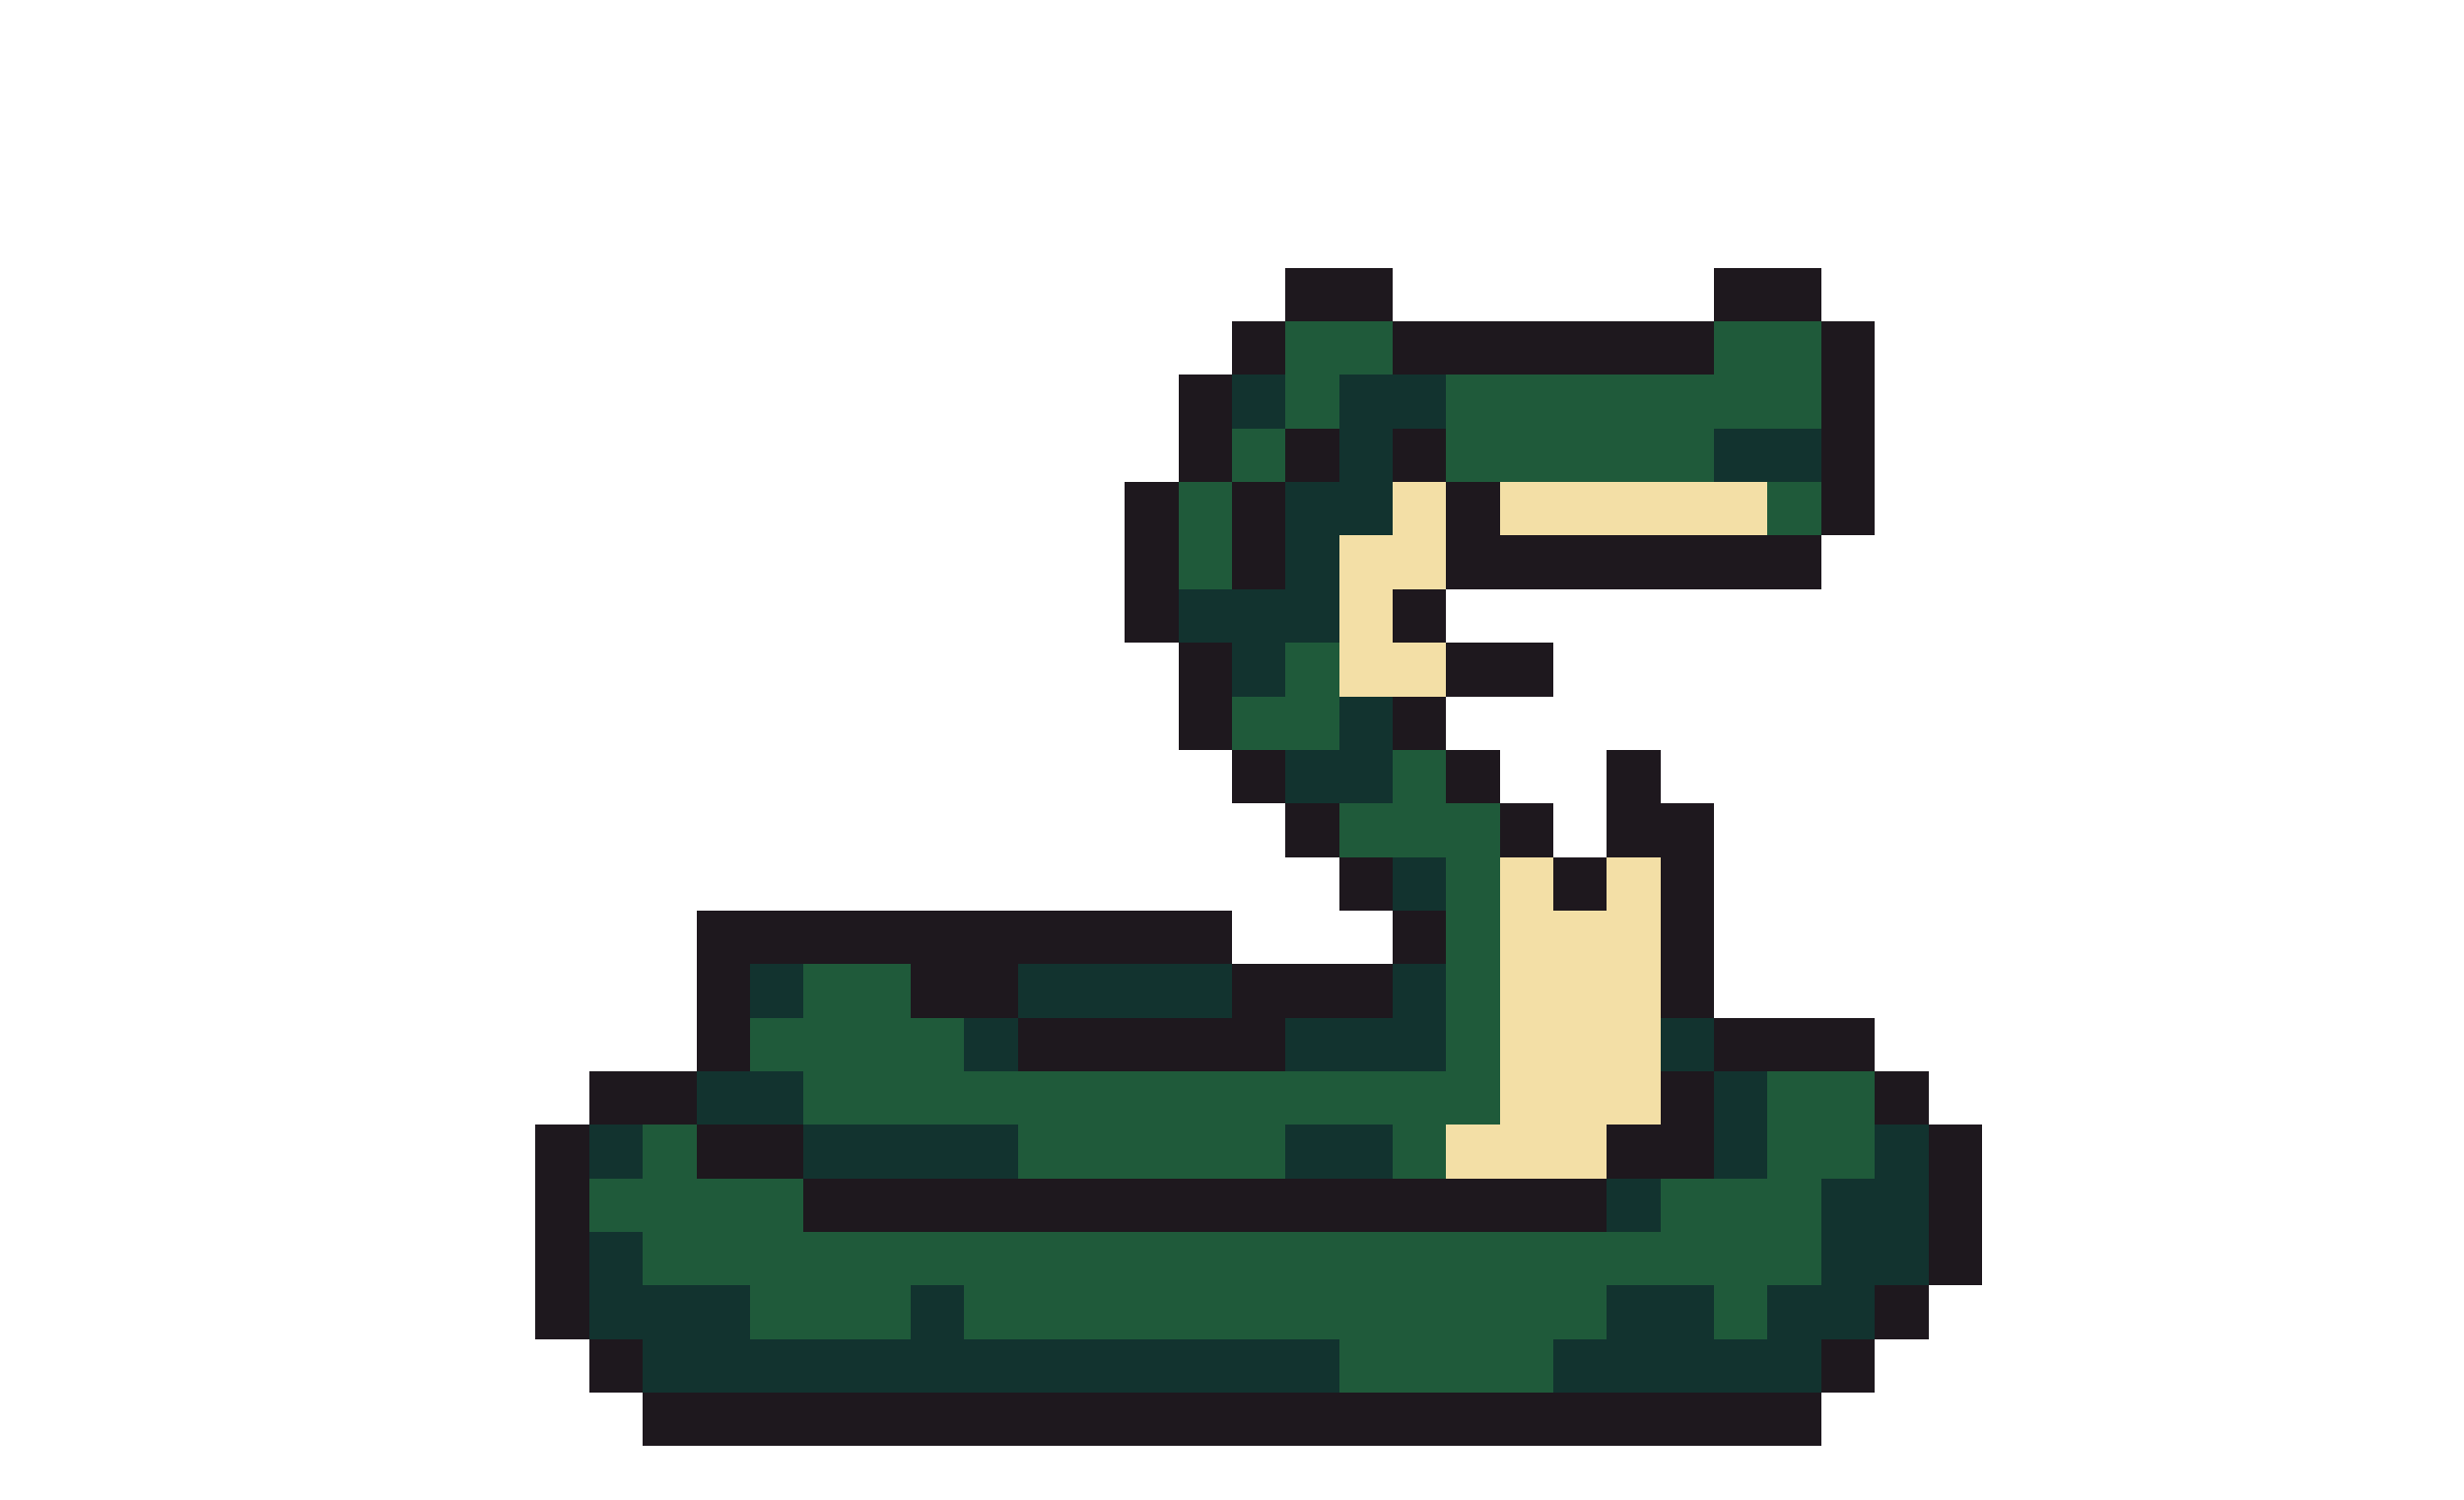
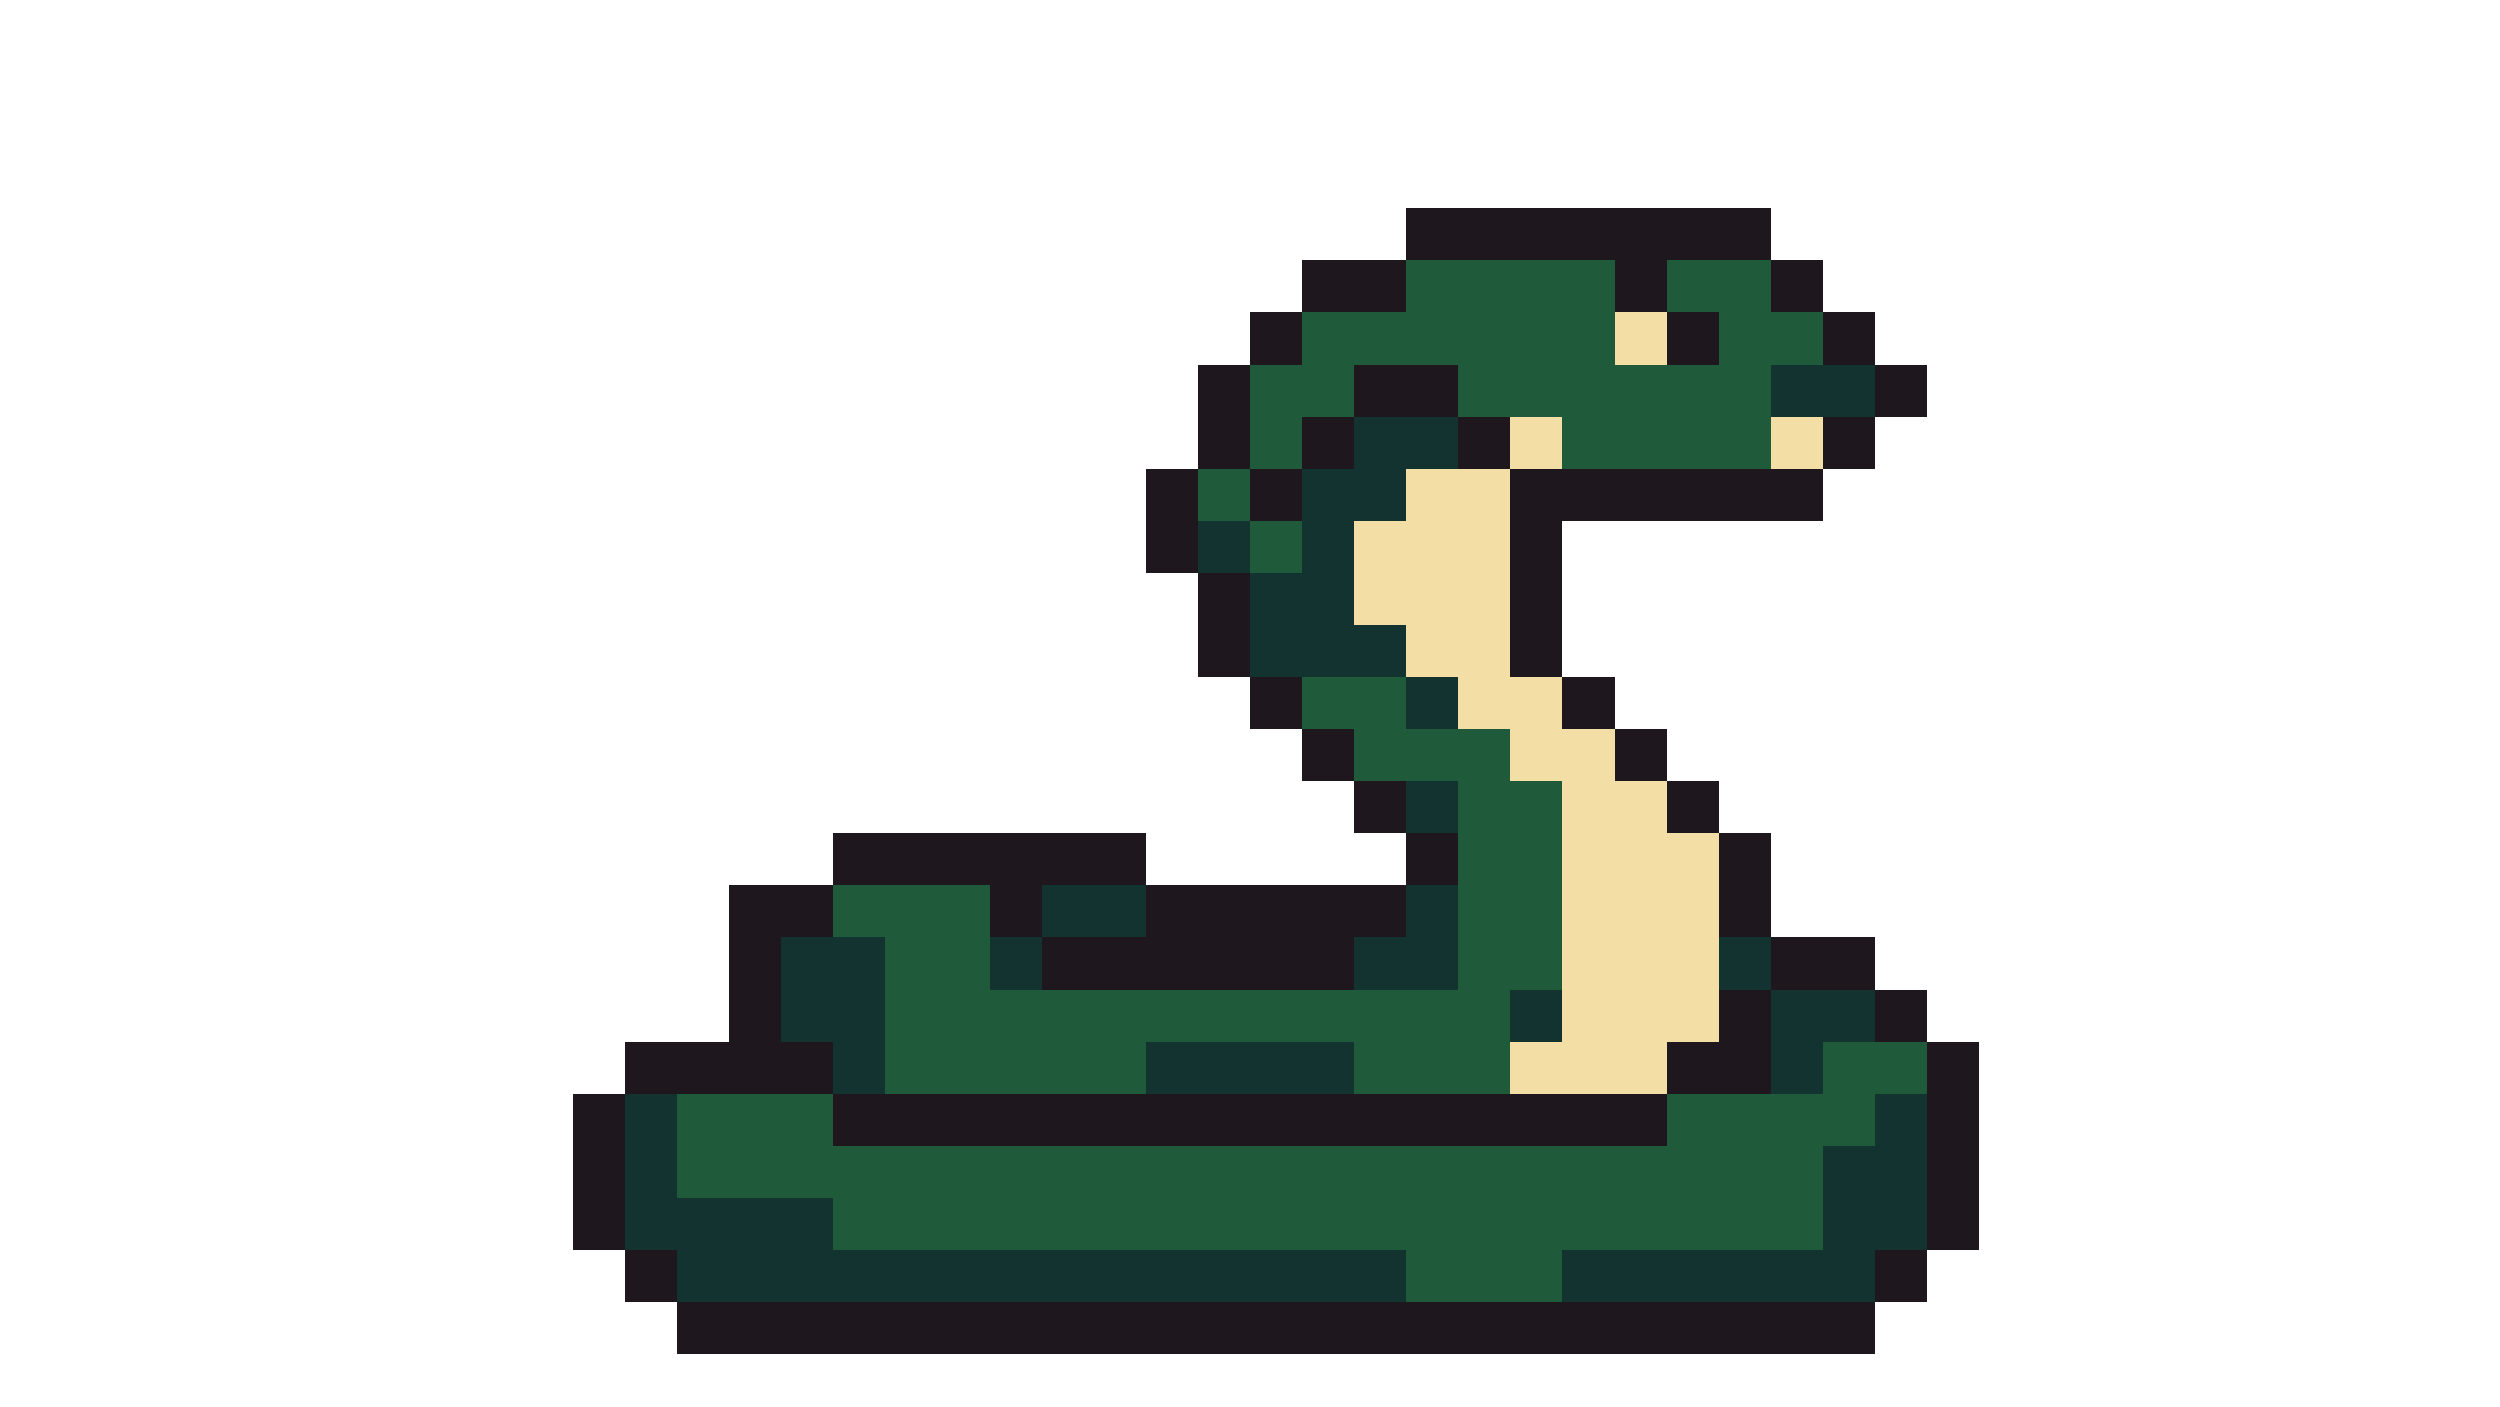
- <svg xmlns="http://www.w3.org/2000/svg" width="46" height="28" viewBox="0 0 46 28" shape-rendering="crispEdges">
-   <rect x="24" y="5" width="2" height="1" fill="#1e181e" />
-   <rect x="32" y="5" width="2" height="1" fill="#1e181e" />
-   <rect x="23" y="6" width="1" height="1" fill="#1e181e" />
-   <rect x="24" y="6" width="2" height="1" fill="#1f5a3a" />
-   <rect x="26" y="6" width="6" height="1" fill="#1e181e" />
-   <rect x="32" y="6" width="2" height="1" fill="#1f5a3a" />
-   <rect x="34" y="6" width="1" height="1" fill="#1e181e" />
-   <rect x="22" y="7" width="1" height="1" fill="#1e181e" />
-   <rect x="23" y="7" width="1" height="1" fill="#12332f" />
-   <rect x="24" y="7" width="1" height="1" fill="#1f5a3a" />
-   <rect x="25" y="7" width="2" height="1" fill="#12332f" />
-   <rect x="27" y="7" width="7" height="1" fill="#1f5a3a" />
-   <rect x="34" y="7" width="1" height="1" fill="#1e181e" />
-   <rect x="22" y="8" width="1" height="1" fill="#1e181e" />
-   <rect x="23" y="8" width="1" height="1" fill="#1f5a3a" />
-   <rect x="24" y="8" width="1" height="1" fill="#1e181e" />
-   <rect x="25" y="8" width="1" height="1" fill="#12332f" />
-   <rect x="26" y="8" width="1" height="1" fill="#1e181e" />
-   <rect x="27" y="8" width="5" height="1" fill="#1f5a3a" />
-   <rect x="32" y="8" width="2" height="1" fill="#12332f" />
-   <rect x="34" y="8" width="1" height="1" fill="#1e181e" />
-   <rect x="21" y="9" width="1" height="1" fill="#1e181e" />
-   <rect x="22" y="9" width="1" height="1" fill="#1f5a3a" />
-   <rect x="23" y="9" width="1" height="1" fill="#1e181e" />
-   <rect x="24" y="9" width="2" height="1" fill="#12332f" />
-   <rect x="26" y="9" width="1" height="1" fill="#f3dfa6" />
-   <rect x="27" y="9" width="1" height="1" fill="#1e181e" />
-   <rect x="28" y="9" width="5" height="1" fill="#f3dfa6" />
-   <rect x="33" y="9" width="1" height="1" fill="#1f5a3a" />
-   <rect x="34" y="9" width="1" height="1" fill="#1e181e" />
-   <rect x="21" y="10" width="1" height="1" fill="#1e181e" />
-   <rect x="22" y="10" width="1" height="1" fill="#1f5a3a" />
-   <rect x="23" y="10" width="1" height="1" fill="#1e181e" />
-   <rect x="24" y="10" width="1" height="1" fill="#12332f" />
-   <rect x="25" y="10" width="2" height="1" fill="#f3dfa6" />
-   <rect x="27" y="10" width="7" height="1" fill="#1e181e" />
-   <rect x="21" y="11" width="1" height="1" fill="#1e181e" />
-   <rect x="22" y="11" width="3" height="1" fill="#12332f" />
-   <rect x="25" y="11" width="1" height="1" fill="#f3dfa6" />
-   <rect x="26" y="11" width="1" height="1" fill="#1e181e" />
-   <rect x="22" y="12" width="1" height="1" fill="#1e181e" />
-   <rect x="23" y="12" width="1" height="1" fill="#12332f" />
-   <rect x="24" y="12" width="1" height="1" fill="#1f5a3a" />
-   <rect x="25" y="12" width="2" height="1" fill="#f3dfa6" />
-   <rect x="27" y="12" width="2" height="1" fill="#1e181e" />
-   <rect x="22" y="13" width="1" height="1" fill="#1e181e" />
-   <rect x="23" y="13" width="2" height="1" fill="#1f5a3a" />
-   <rect x="25" y="13" width="1" height="1" fill="#12332f" />
-   <rect x="26" y="13" width="1" height="1" fill="#1e181e" />
-   <rect x="23" y="14" width="1" height="1" fill="#1e181e" />
-   <rect x="24" y="14" width="2" height="1" fill="#12332f" />
-   <rect x="26" y="14" width="1" height="1" fill="#1f5a3a" />
-   <rect x="27" y="14" width="1" height="1" fill="#1e181e" />
-   <rect x="30" y="14" width="1" height="1" fill="#1e181e" />
-   <rect x="24" y="15" width="1" height="1" fill="#1e181e" />
-   <rect x="25" y="15" width="3" height="1" fill="#1f5a3a" />
-   <rect x="28" y="15" width="1" height="1" fill="#1e181e" />
-   <rect x="30" y="15" width="2" height="1" fill="#1e181e" />
-   <rect x="25" y="16" width="1" height="1" fill="#1e181e" />
-   <rect x="26" y="16" width="1" height="1" fill="#12332f" />
-   <rect x="27" y="16" width="1" height="1" fill="#1f5a3a" />
-   <rect x="28" y="16" width="1" height="1" fill="#f3dfa6" />
-   <rect x="29" y="16" width="1" height="1" fill="#1e181e" />
-   <rect x="30" y="16" width="1" height="1" fill="#f3dfa6" />
-   <rect x="31" y="16" width="1" height="1" fill="#1e181e" />
-   <rect x="13" y="17" width="10" height="1" fill="#1e181e" />
-   <rect x="26" y="17" width="1" height="1" fill="#1e181e" />
-   <rect x="27" y="17" width="1" height="1" fill="#1f5a3a" />
-   <rect x="28" y="17" width="3" height="1" fill="#f3dfa6" />
-   <rect x="31" y="17" width="1" height="1" fill="#1e181e" />
-   <rect x="13" y="18" width="1" height="1" fill="#1e181e" />
-   <rect x="14" y="18" width="1" height="1" fill="#12332f" />
-   <rect x="15" y="18" width="2" height="1" fill="#1f5a3a" />
-   <rect x="17" y="18" width="2" height="1" fill="#1e181e" />
-   <rect x="19" y="18" width="4" height="1" fill="#12332f" />
-   <rect x="23" y="18" width="3" height="1" fill="#1e181e" />
-   <rect x="26" y="18" width="1" height="1" fill="#12332f" />
-   <rect x="27" y="18" width="1" height="1" fill="#1f5a3a" />
-   <rect x="28" y="18" width="3" height="1" fill="#f3dfa6" />
-   <rect x="31" y="18" width="1" height="1" fill="#1e181e" />
-   <rect x="13" y="19" width="1" height="1" fill="#1e181e" />
-   <rect x="14" y="19" width="4" height="1" fill="#1f5a3a" />
-   <rect x="18" y="19" width="1" height="1" fill="#12332f" />
-   <rect x="19" y="19" width="5" height="1" fill="#1e181e" />
-   <rect x="24" y="19" width="3" height="1" fill="#12332f" />
-   <rect x="27" y="19" width="1" height="1" fill="#1f5a3a" />
-   <rect x="28" y="19" width="3" height="1" fill="#f3dfa6" />
-   <rect x="31" y="19" width="1" height="1" fill="#12332f" />
-   <rect x="32" y="19" width="3" height="1" fill="#1e181e" />
-   <rect x="11" y="20" width="2" height="1" fill="#1e181e" />
-   <rect x="13" y="20" width="2" height="1" fill="#12332f" />
-   <rect x="15" y="20" width="13" height="1" fill="#1f5a3a" />
-   <rect x="28" y="20" width="3" height="1" fill="#f3dfa6" />
-   <rect x="31" y="20" width="1" height="1" fill="#1e181e" />
-   <rect x="32" y="20" width="1" height="1" fill="#12332f" />
-   <rect x="33" y="20" width="2" height="1" fill="#1f5a3a" />
-   <rect x="35" y="20" width="1" height="1" fill="#1e181e" />
-   <rect x="10" y="21" width="1" height="1" fill="#1e181e" />
-   <rect x="11" y="21" width="1" height="1" fill="#12332f" />
-   <rect x="12" y="21" width="1" height="1" fill="#1f5a3a" />
-   <rect x="13" y="21" width="2" height="1" fill="#1e181e" />
-   <rect x="15" y="21" width="4" height="1" fill="#12332f" />
-   <rect x="19" y="21" width="5" height="1" fill="#1f5a3a" />
-   <rect x="24" y="21" width="2" height="1" fill="#12332f" />
-   <rect x="26" y="21" width="1" height="1" fill="#1f5a3a" />
-   <rect x="27" y="21" width="3" height="1" fill="#f3dfa6" />
-   <rect x="30" y="21" width="2" height="1" fill="#1e181e" />
-   <rect x="32" y="21" width="1" height="1" fill="#12332f" />
-   <rect x="33" y="21" width="2" height="1" fill="#1f5a3a" />
-   <rect x="35" y="21" width="1" height="1" fill="#12332f" />
-   <rect x="36" y="21" width="1" height="1" fill="#1e181e" />
-   <rect x="10" y="22" width="1" height="1" fill="#1e181e" />
-   <rect x="11" y="22" width="4" height="1" fill="#1f5a3a" />
-   <rect x="15" y="22" width="15" height="1" fill="#1e181e" />
-   <rect x="30" y="22" width="1" height="1" fill="#12332f" />
-   <rect x="31" y="22" width="3" height="1" fill="#1f5a3a" />
-   <rect x="34" y="22" width="2" height="1" fill="#12332f" />
-   <rect x="36" y="22" width="1" height="1" fill="#1e181e" />
-   <rect x="10" y="23" width="1" height="1" fill="#1e181e" />
-   <rect x="11" y="23" width="1" height="1" fill="#12332f" />
-   <rect x="12" y="23" width="22" height="1" fill="#1f5a3a" />
-   <rect x="34" y="23" width="2" height="1" fill="#12332f" />
-   <rect x="36" y="23" width="1" height="1" fill="#1e181e" />
-   <rect x="10" y="24" width="1" height="1" fill="#1e181e" />
-   <rect x="11" y="24" width="3" height="1" fill="#12332f" />
-   <rect x="14" y="24" width="3" height="1" fill="#1f5a3a" />
-   <rect x="17" y="24" width="1" height="1" fill="#12332f" />
-   <rect x="18" y="24" width="12" height="1" fill="#1f5a3a" />
-   <rect x="30" y="24" width="2" height="1" fill="#12332f" />
-   <rect x="32" y="24" width="1" height="1" fill="#1f5a3a" />
-   <rect x="33" y="24" width="2" height="1" fill="#12332f" />
-   <rect x="35" y="24" width="1" height="1" fill="#1e181e" />
-   <rect x="11" y="25" width="1" height="1" fill="#1e181e" />
-   <rect x="12" y="25" width="13" height="1" fill="#12332f" />
-   <rect x="25" y="25" width="4" height="1" fill="#1f5a3a" />
-   <rect x="29" y="25" width="5" height="1" fill="#12332f" />
-   <rect x="34" y="25" width="1" height="1" fill="#1e181e" />
-   <rect x="12" y="26" width="22" height="1" fill="#1e181e" />
+ <svg xmlns="http://www.w3.org/2000/svg" width="48" height="27" viewBox="0 0 48 27" shape-rendering="crispEdges">
+   <rect x="27" y="4" width="7" height="1" fill="#1e181e" />
+   <rect x="25" y="5" width="2" height="1" fill="#1e181e" />
+   <rect x="27" y="5" width="4" height="1" fill="#1f5a3a" />
+   <rect x="31" y="5" width="1" height="1" fill="#1e181e" />
+   <rect x="32" y="5" width="2" height="1" fill="#1f5a3a" />
+   <rect x="34" y="5" width="1" height="1" fill="#1e181e" />
+   <rect x="24" y="6" width="1" height="1" fill="#1e181e" />
+   <rect x="25" y="6" width="6" height="1" fill="#1f5a3a" />
+   <rect x="31" y="6" width="1" height="1" fill="#f3dfa6" />
+   <rect x="32" y="6" width="1" height="1" fill="#1e181e" />
+   <rect x="33" y="6" width="2" height="1" fill="#1f5a3a" />
+   <rect x="35" y="6" width="1" height="1" fill="#1e181e" />
+   <rect x="23" y="7" width="1" height="1" fill="#1e181e" />
+   <rect x="24" y="7" width="2" height="1" fill="#1f5a3a" />
+   <rect x="26" y="7" width="2" height="1" fill="#1e181e" />
+   <rect x="28" y="7" width="6" height="1" fill="#1f5a3a" />
+   <rect x="34" y="7" width="2" height="1" fill="#12332f" />
+   <rect x="36" y="7" width="1" height="1" fill="#1e181e" />
+   <rect x="23" y="8" width="1" height="1" fill="#1e181e" />
+   <rect x="24" y="8" width="1" height="1" fill="#1f5a3a" />
+   <rect x="25" y="8" width="1" height="1" fill="#1e181e" />
+   <rect x="26" y="8" width="2" height="1" fill="#12332f" />
+   <rect x="28" y="8" width="1" height="1" fill="#1e181e" />
+   <rect x="29" y="8" width="1" height="1" fill="#f3dfa6" />
+   <rect x="30" y="8" width="4" height="1" fill="#1f5a3a" />
+   <rect x="34" y="8" width="1" height="1" fill="#f3dfa6" />
+   <rect x="35" y="8" width="1" height="1" fill="#1e181e" />
+   <rect x="22" y="9" width="1" height="1" fill="#1e181e" />
+   <rect x="23" y="9" width="1" height="1" fill="#1f5a3a" />
+   <rect x="24" y="9" width="1" height="1" fill="#1e181e" />
+   <rect x="25" y="9" width="2" height="1" fill="#12332f" />
+   <rect x="27" y="9" width="2" height="1" fill="#f3dfa6" />
+   <rect x="29" y="9" width="6" height="1" fill="#1e181e" />
+   <rect x="22" y="10" width="1" height="1" fill="#1e181e" />
+   <rect x="23" y="10" width="1" height="1" fill="#12332f" />
+   <rect x="24" y="10" width="1" height="1" fill="#1f5a3a" />
+   <rect x="25" y="10" width="1" height="1" fill="#12332f" />
+   <rect x="26" y="10" width="3" height="1" fill="#f3dfa6" />
+   <rect x="29" y="10" width="1" height="1" fill="#1e181e" />
+   <rect x="23" y="11" width="1" height="1" fill="#1e181e" />
+   <rect x="24" y="11" width="2" height="1" fill="#12332f" />
+   <rect x="26" y="11" width="3" height="1" fill="#f3dfa6" />
+   <rect x="29" y="11" width="1" height="1" fill="#1e181e" />
+   <rect x="23" y="12" width="1" height="1" fill="#1e181e" />
+   <rect x="24" y="12" width="3" height="1" fill="#12332f" />
+   <rect x="27" y="12" width="2" height="1" fill="#f3dfa6" />
+   <rect x="29" y="12" width="1" height="1" fill="#1e181e" />
+   <rect x="24" y="13" width="1" height="1" fill="#1e181e" />
+   <rect x="25" y="13" width="2" height="1" fill="#1f5a3a" />
+   <rect x="27" y="13" width="1" height="1" fill="#12332f" />
+   <rect x="28" y="13" width="2" height="1" fill="#f3dfa6" />
+   <rect x="30" y="13" width="1" height="1" fill="#1e181e" />
+   <rect x="25" y="14" width="1" height="1" fill="#1e181e" />
+   <rect x="26" y="14" width="3" height="1" fill="#1f5a3a" />
+   <rect x="29" y="14" width="2" height="1" fill="#f3dfa6" />
+   <rect x="31" y="14" width="1" height="1" fill="#1e181e" />
+   <rect x="26" y="15" width="1" height="1" fill="#1e181e" />
+   <rect x="27" y="15" width="1" height="1" fill="#12332f" />
+   <rect x="28" y="15" width="2" height="1" fill="#1f5a3a" />
+   <rect x="30" y="15" width="2" height="1" fill="#f3dfa6" />
+   <rect x="32" y="15" width="1" height="1" fill="#1e181e" />
+   <rect x="16" y="16" width="6" height="1" fill="#1e181e" />
+   <rect x="27" y="16" width="1" height="1" fill="#1e181e" />
+   <rect x="28" y="16" width="2" height="1" fill="#1f5a3a" />
+   <rect x="30" y="16" width="3" height="1" fill="#f3dfa6" />
+   <rect x="33" y="16" width="1" height="1" fill="#1e181e" />
+   <rect x="14" y="17" width="2" height="1" fill="#1e181e" />
+   <rect x="16" y="17" width="3" height="1" fill="#1f5a3a" />
+   <rect x="19" y="17" width="1" height="1" fill="#1e181e" />
+   <rect x="20" y="17" width="2" height="1" fill="#12332f" />
+   <rect x="22" y="17" width="5" height="1" fill="#1e181e" />
+   <rect x="27" y="17" width="1" height="1" fill="#12332f" />
+   <rect x="28" y="17" width="2" height="1" fill="#1f5a3a" />
+   <rect x="30" y="17" width="3" height="1" fill="#f3dfa6" />
+   <rect x="33" y="17" width="1" height="1" fill="#1e181e" />
+   <rect x="14" y="18" width="1" height="1" fill="#1e181e" />
+   <rect x="15" y="18" width="2" height="1" fill="#12332f" />
+   <rect x="17" y="18" width="2" height="1" fill="#1f5a3a" />
+   <rect x="19" y="18" width="1" height="1" fill="#12332f" />
+   <rect x="20" y="18" width="6" height="1" fill="#1e181e" />
+   <rect x="26" y="18" width="2" height="1" fill="#12332f" />
+   <rect x="28" y="18" width="2" height="1" fill="#1f5a3a" />
+   <rect x="30" y="18" width="3" height="1" fill="#f3dfa6" />
+   <rect x="33" y="18" width="1" height="1" fill="#12332f" />
+   <rect x="34" y="18" width="2" height="1" fill="#1e181e" />
+   <rect x="14" y="19" width="1" height="1" fill="#1e181e" />
+   <rect x="15" y="19" width="2" height="1" fill="#12332f" />
+   <rect x="17" y="19" width="12" height="1" fill="#1f5a3a" />
+   <rect x="29" y="19" width="1" height="1" fill="#12332f" />
+   <rect x="30" y="19" width="3" height="1" fill="#f3dfa6" />
+   <rect x="33" y="19" width="1" height="1" fill="#1e181e" />
+   <rect x="34" y="19" width="2" height="1" fill="#12332f" />
+   <rect x="36" y="19" width="1" height="1" fill="#1e181e" />
+   <rect x="12" y="20" width="4" height="1" fill="#1e181e" />
+   <rect x="16" y="20" width="1" height="1" fill="#12332f" />
+   <rect x="17" y="20" width="5" height="1" fill="#1f5a3a" />
+   <rect x="22" y="20" width="4" height="1" fill="#12332f" />
+   <rect x="26" y="20" width="3" height="1" fill="#1f5a3a" />
+   <rect x="29" y="20" width="3" height="1" fill="#f3dfa6" />
+   <rect x="32" y="20" width="2" height="1" fill="#1e181e" />
+   <rect x="34" y="20" width="1" height="1" fill="#12332f" />
+   <rect x="35" y="20" width="2" height="1" fill="#1f5a3a" />
+   <rect x="37" y="20" width="1" height="1" fill="#1e181e" />
+   <rect x="11" y="21" width="1" height="1" fill="#1e181e" />
+   <rect x="12" y="21" width="1" height="1" fill="#12332f" />
+   <rect x="13" y="21" width="3" height="1" fill="#1f5a3a" />
+   <rect x="16" y="21" width="16" height="1" fill="#1e181e" />
+   <rect x="32" y="21" width="4" height="1" fill="#1f5a3a" />
+   <rect x="36" y="21" width="1" height="1" fill="#12332f" />
+   <rect x="37" y="21" width="1" height="1" fill="#1e181e" />
+   <rect x="11" y="22" width="1" height="1" fill="#1e181e" />
+   <rect x="12" y="22" width="1" height="1" fill="#12332f" />
+   <rect x="13" y="22" width="22" height="1" fill="#1f5a3a" />
+   <rect x="35" y="22" width="2" height="1" fill="#12332f" />
+   <rect x="37" y="22" width="1" height="1" fill="#1e181e" />
+   <rect x="11" y="23" width="1" height="1" fill="#1e181e" />
+   <rect x="12" y="23" width="4" height="1" fill="#12332f" />
+   <rect x="16" y="23" width="19" height="1" fill="#1f5a3a" />
+   <rect x="35" y="23" width="2" height="1" fill="#12332f" />
+   <rect x="37" y="23" width="1" height="1" fill="#1e181e" />
+   <rect x="12" y="24" width="1" height="1" fill="#1e181e" />
+   <rect x="13" y="24" width="14" height="1" fill="#12332f" />
+   <rect x="27" y="24" width="3" height="1" fill="#1f5a3a" />
+   <rect x="30" y="24" width="6" height="1" fill="#12332f" />
+   <rect x="36" y="24" width="1" height="1" fill="#1e181e" />
+   <rect x="13" y="25" width="23" height="1" fill="#1e181e" />
</svg>
